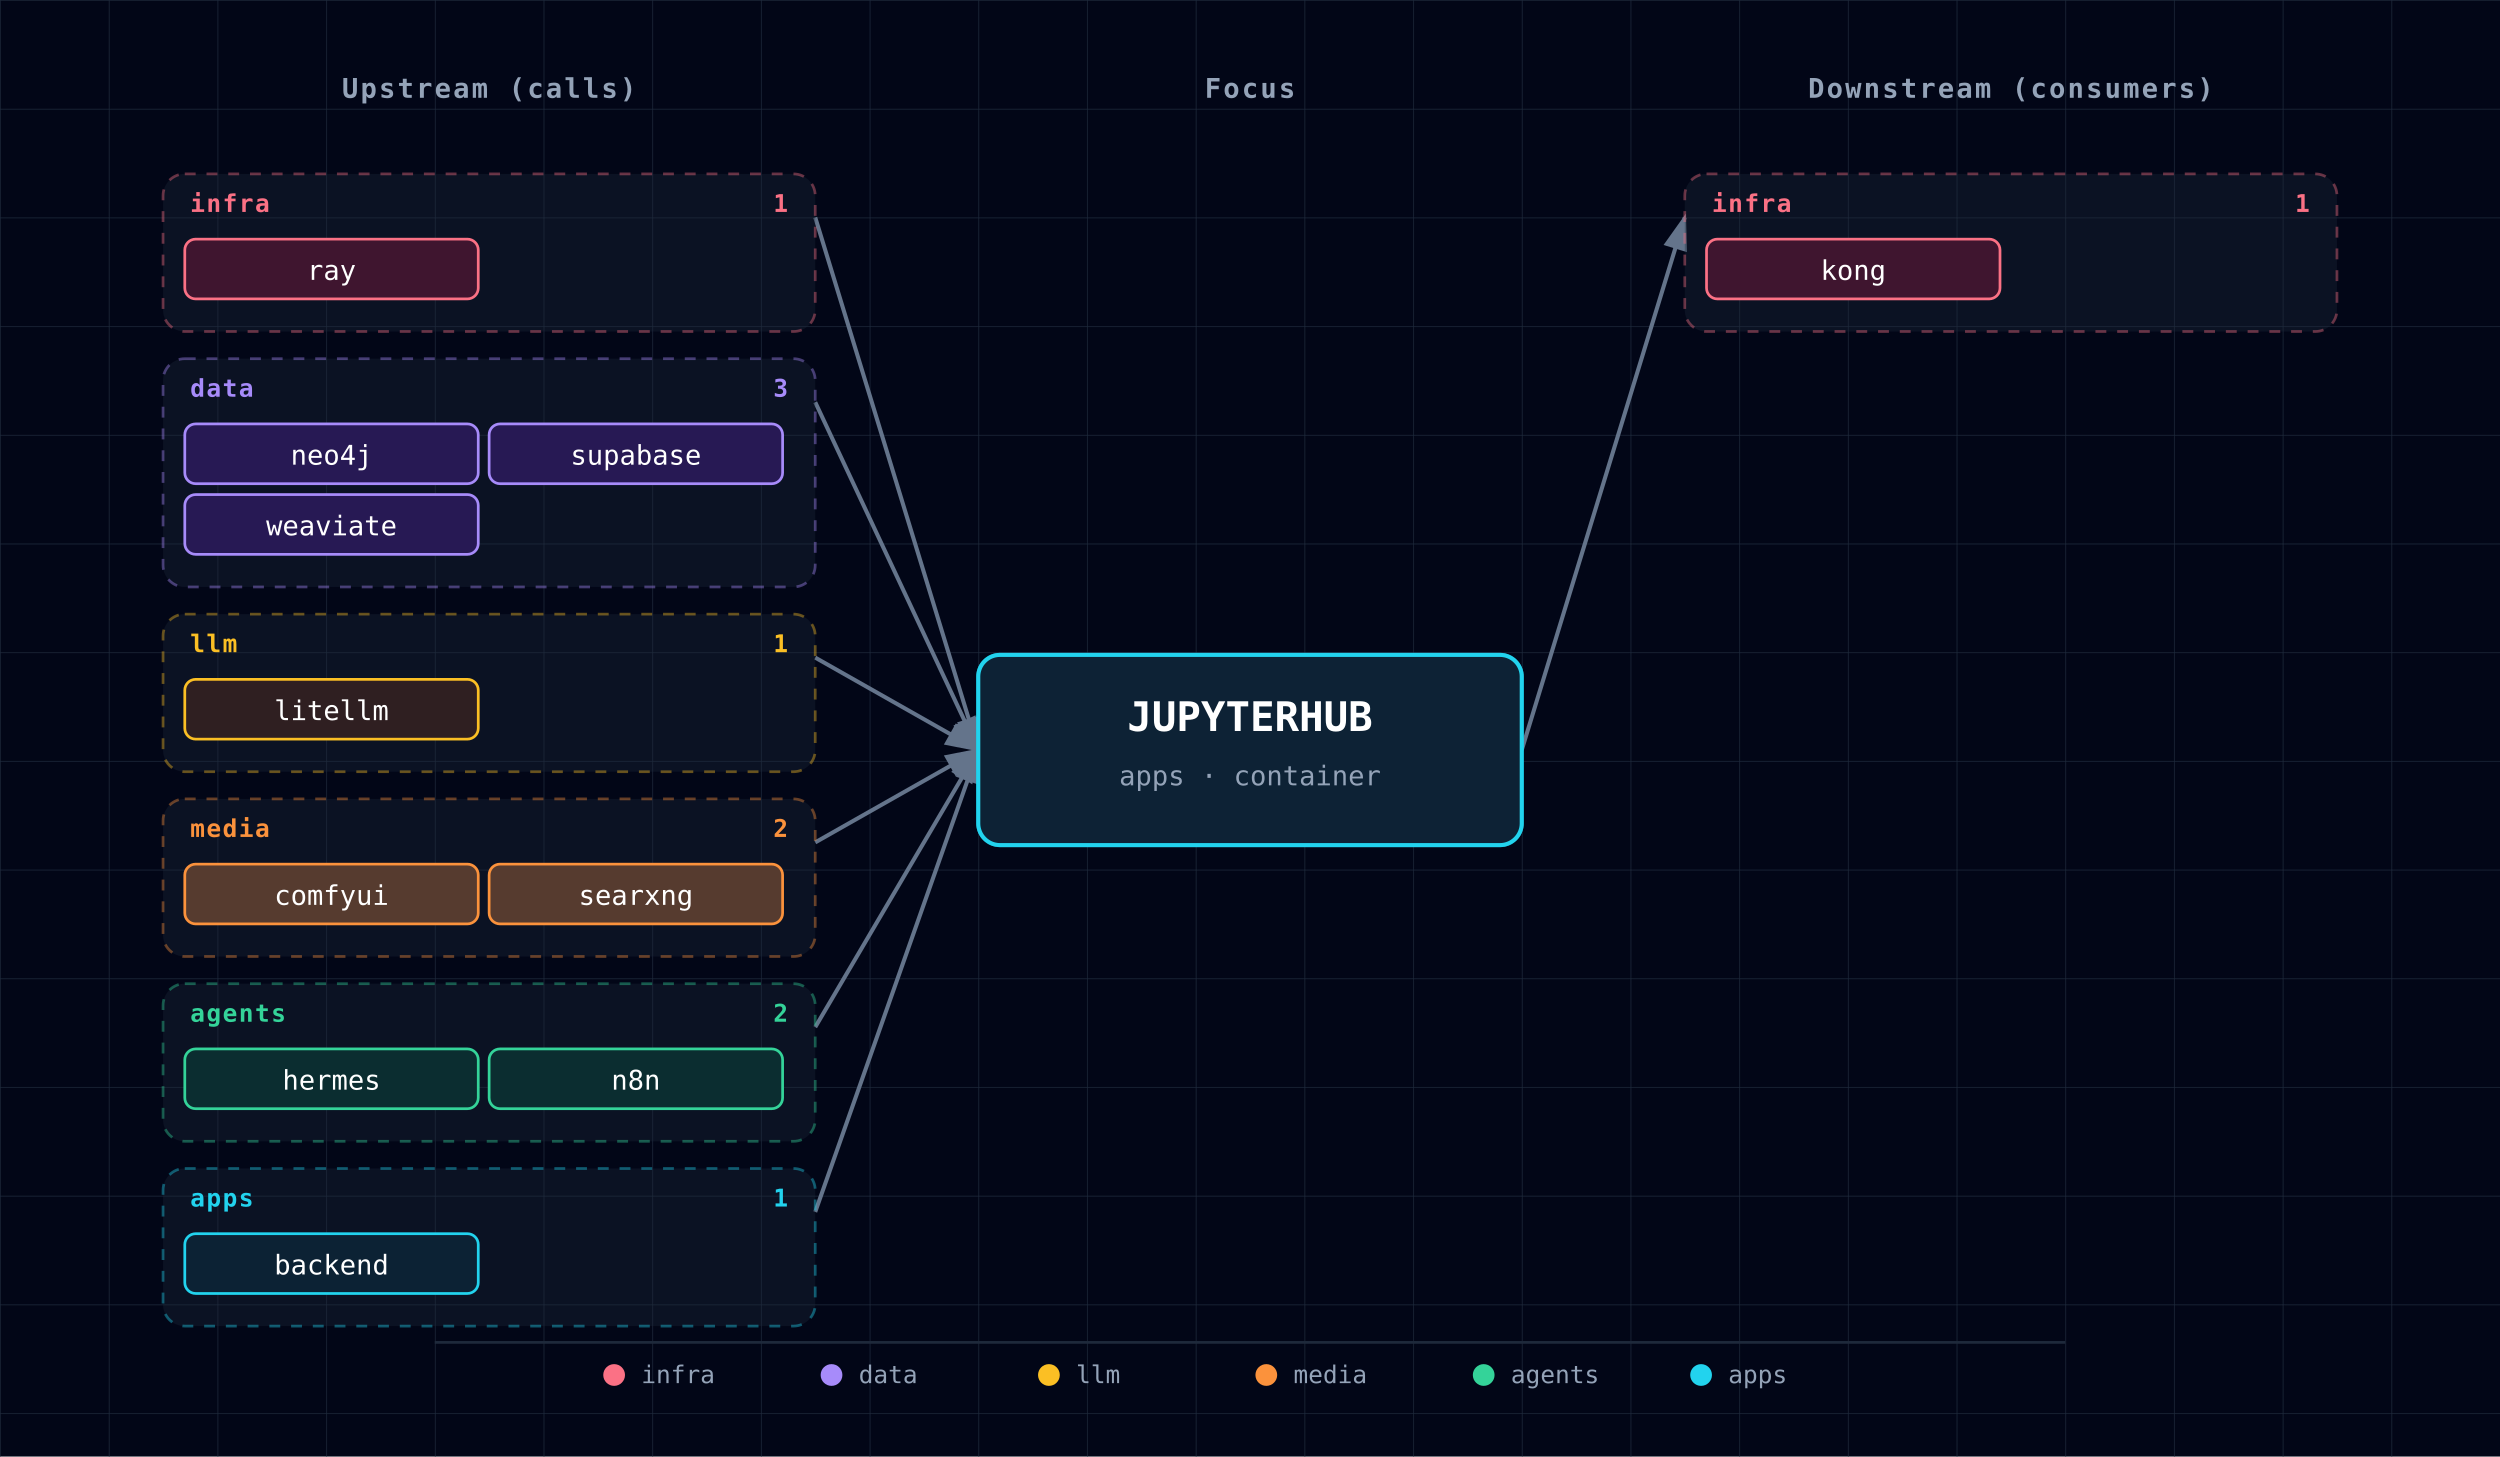
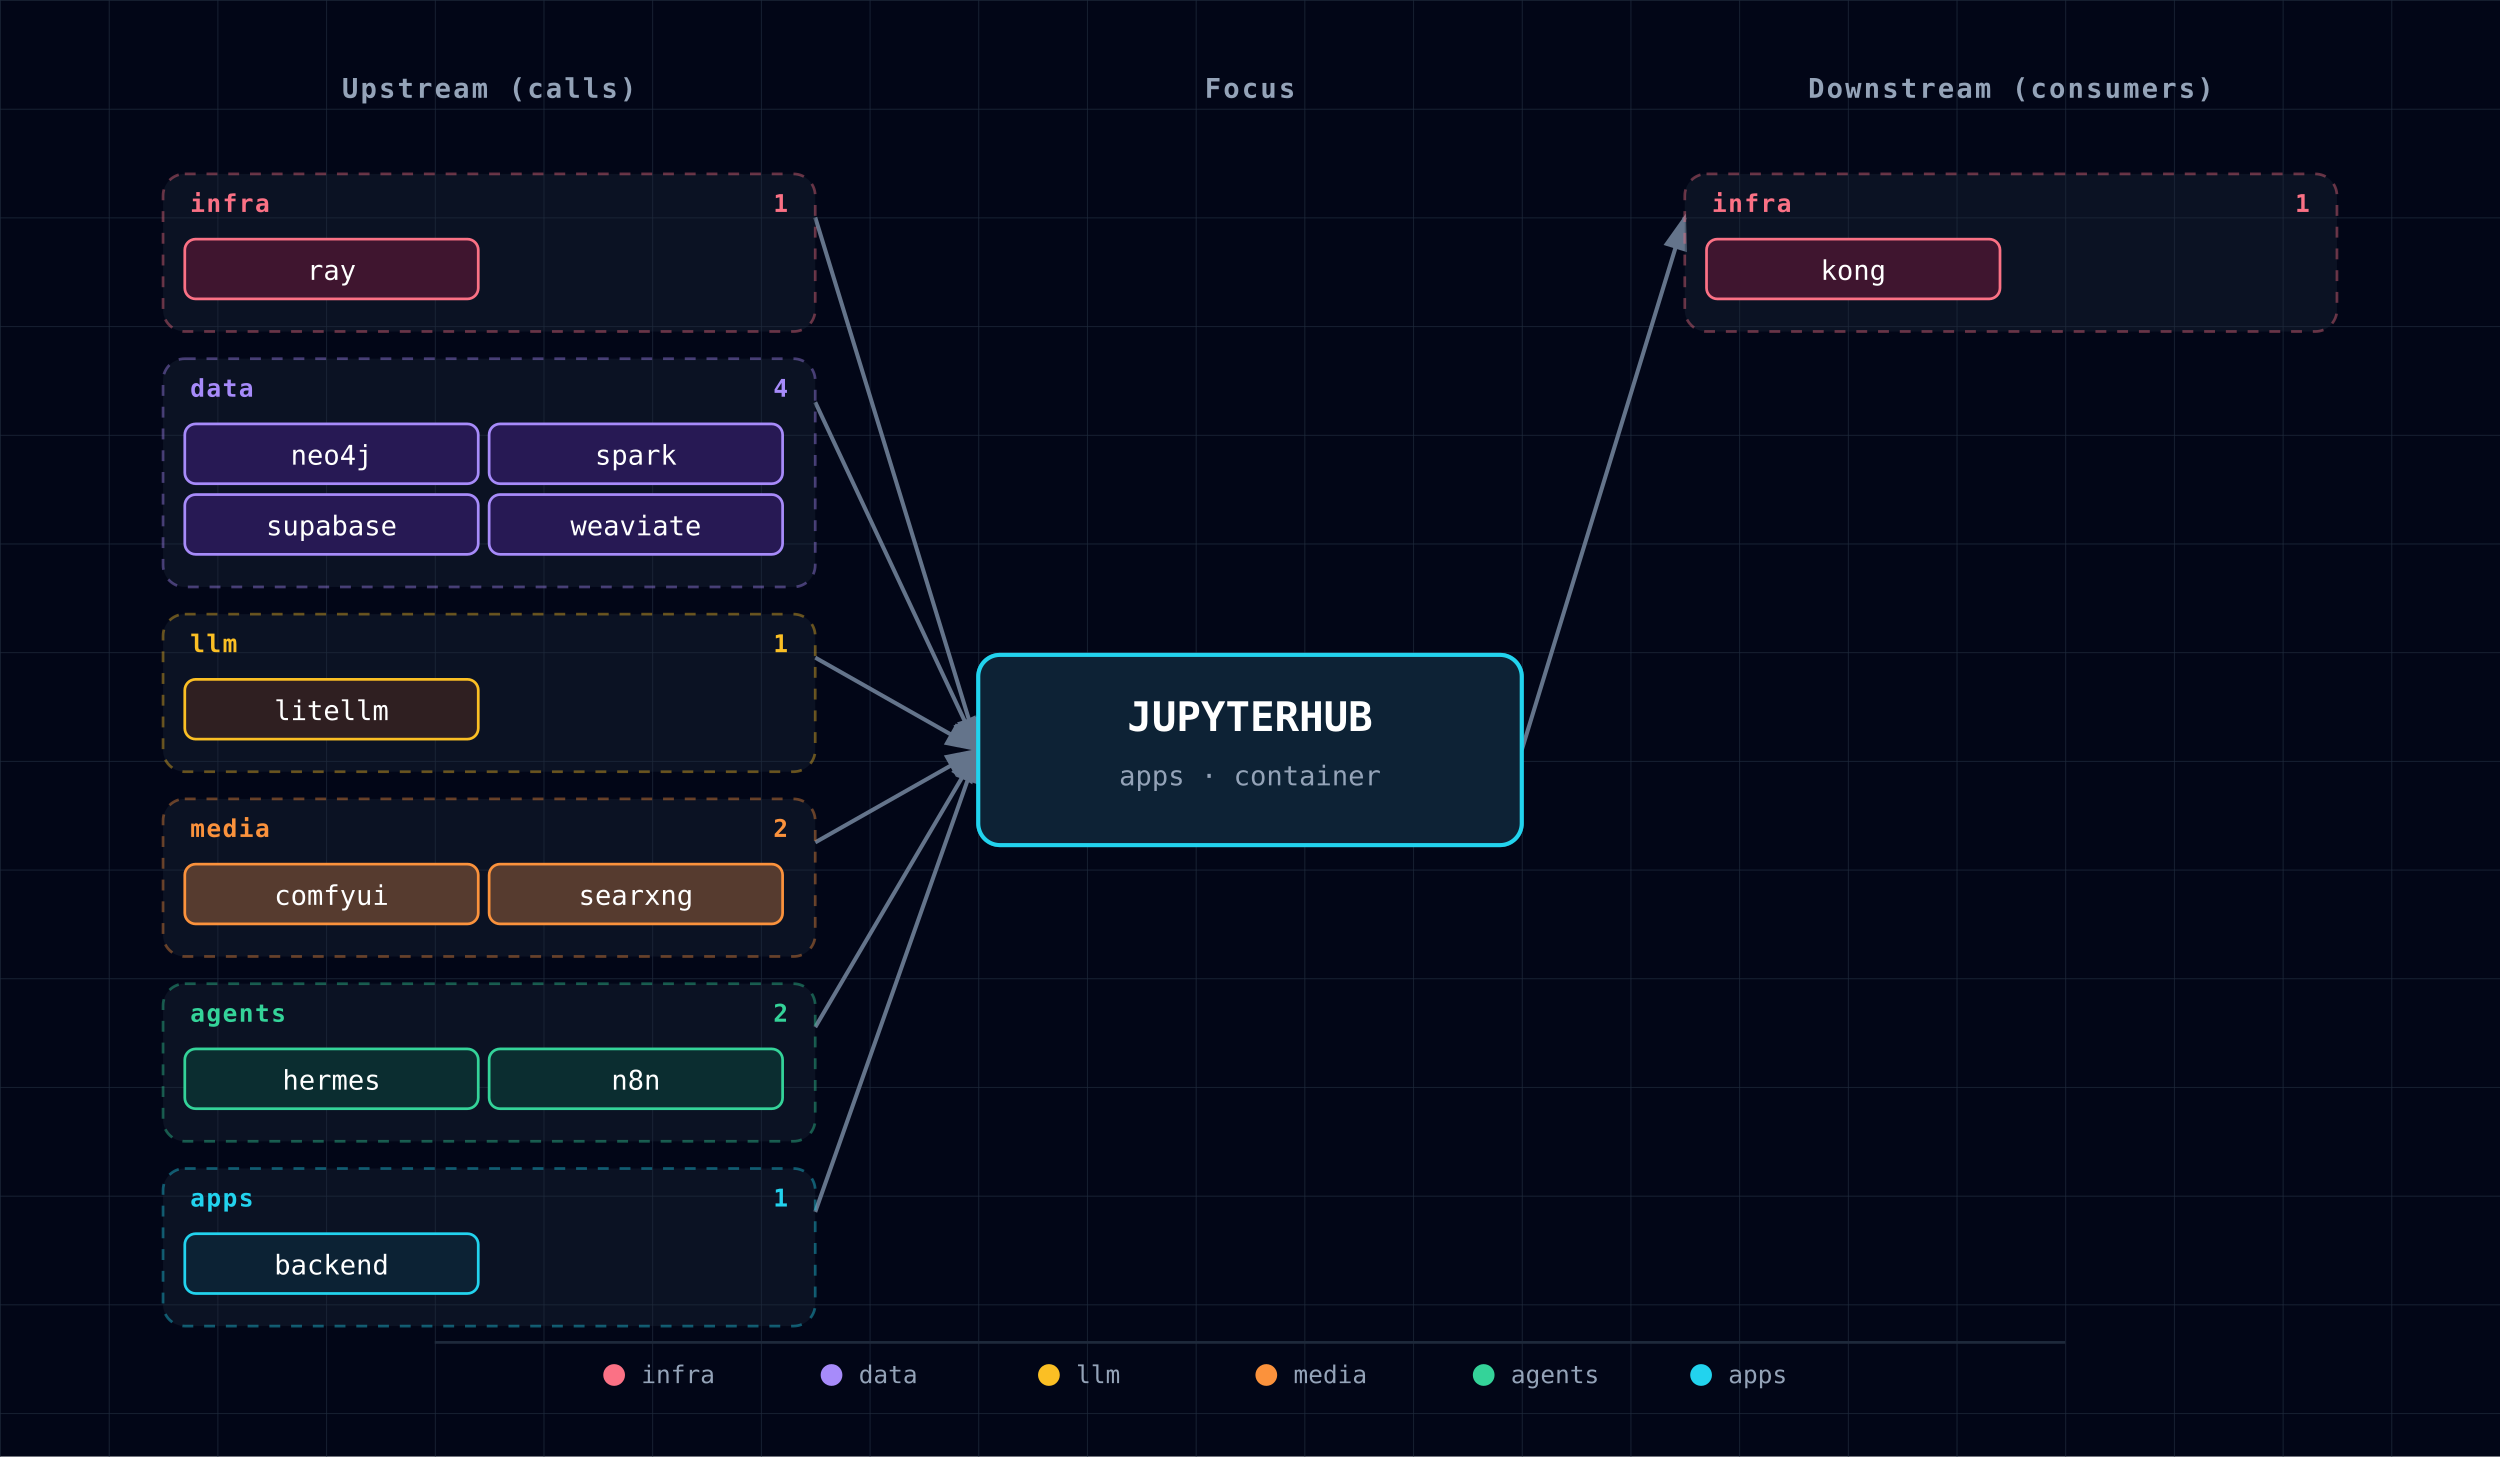
<svg xmlns="http://www.w3.org/2000/svg" viewBox="0 0 920 536" font-family="'JetBrains Mono', 'Fira Code', Menlo, Consolas, monospace">
  <defs>
    <pattern id="grid" width="40" height="40" patternUnits="userSpaceOnUse">
      <path d="M 40 0 L 0 0 0 40" fill="none" stroke="#1e293b" stroke-width="0.5" />
    </pattern>
    <marker id="arrowhead" markerWidth="9" markerHeight="6" refX="8" refY="3" orient="auto">
      <polygon points="0 0, 9 3, 0 6" fill="#64748b" />
    </marker>
    <filter id="focus-glow" x="-50%" y="-50%" width="200%" height="200%">
      <feGaussianBlur in="SourceAlpha" stdDeviation="6" />
      <feFlood flood-color="#22d3ee" flood-opacity="0.6" />
      <feComposite in2="SourceAlpha" operator="in" />
      <feMerge>
        <feMergeNode />
        <feMergeNode in="SourceGraphic" />
      </feMerge>
    </filter>
  </defs>
  <rect width="920" height="536" fill="#020617" />
  <rect width="920" height="536" fill="url(#grid)" />
  <text x="180" y="36" fill="#94a3b8" font-size="10" font-weight="600" text-anchor="middle" letter-spacing="0.08em">Upstream (calls)</text>
  <text x="460" y="36" fill="#94a3b8" font-size="10" font-weight="600" text-anchor="middle" letter-spacing="0.08em">Focus</text>
  <text x="740" y="36" fill="#94a3b8" font-size="10" font-weight="600" text-anchor="middle" letter-spacing="0.08em">Downstream (consumers)</text>
  <line x1="300" y1="80" x2="360" y2="276" stroke="#64748b" stroke-width="1.5" marker-end="url(#arrowhead)" />
  <line x1="300" y1="148" x2="360" y2="276" stroke="#64748b" stroke-width="1.5" marker-end="url(#arrowhead)" />
  <line x1="300" y1="242" x2="360" y2="276" stroke="#64748b" stroke-width="1.5" marker-end="url(#arrowhead)" />
  <line x1="300" y1="310" x2="360" y2="276" stroke="#64748b" stroke-width="1.5" marker-end="url(#arrowhead)" />
  <line x1="300" y1="378" x2="360" y2="276" stroke="#64748b" stroke-width="1.5" marker-end="url(#arrowhead)" />
  <line x1="300" y1="446" x2="360" y2="276" stroke="#64748b" stroke-width="1.5" marker-end="url(#arrowhead)" />
  <line x1="560" y1="276" x2="620" y2="80" stroke="#64748b" stroke-width="1.5" marker-end="url(#arrowhead)" />
  <g>
    <g class="cluster">
      <rect x="60" y="64" width="240" height="58" rx="8" fill="rgba(30,41,59,0.35)" stroke="#fb7185" stroke-width="1" stroke-dasharray="4,4" stroke-opacity="0.4" />
      <text x="70" y="78" fill="#fb7185" font-size="9" font-weight="700" text-anchor="start" style="letter-spacing:0.06em;text-transform:uppercase;">infra</text>
      <text x="290" y="78" fill="#fb7185" font-size="9" font-weight="600" text-anchor="end">1</text>
    </g>
    <g>
      <rect x="68" y="88" width="108" height="22" rx="4" fill="#0f172a" />
      <rect x="68" y="88" width="108" height="22" rx="4" fill="rgba(136, 19, 55, 0.4)" stroke="#fb7185" stroke-width="1" />
      <text x="122" y="103" fill="white" font-size="10" text-anchor="middle">ray</text>
    </g>
    <g class="cluster">
      <rect x="60" y="132" width="240" height="84" rx="8" fill="rgba(30,41,59,0.35)" stroke="#a78bfa" stroke-width="1" stroke-dasharray="4,4" stroke-opacity="0.4" />
      <text x="70" y="146" fill="#a78bfa" font-size="9" font-weight="700" text-anchor="start" style="letter-spacing:0.06em;text-transform:uppercase;">data</text>
-       <text x="290" y="146" fill="#a78bfa" font-size="9" font-weight="600" text-anchor="end">3</text>
+       <text x="290" y="146" fill="#a78bfa" font-size="9" font-weight="600" text-anchor="end">4</text>
    </g>
    <g>
      <rect x="68" y="156" width="108" height="22" rx="4" fill="#0f172a" />
      <rect x="68" y="156" width="108" height="22" rx="4" fill="rgba(76, 29, 149, 0.4)" stroke="#a78bfa" stroke-width="1" />
      <text x="122" y="171" fill="white" font-size="10" text-anchor="middle">neo4j</text>
    </g>
    <g>
      <rect x="180" y="156" width="108" height="22" rx="4" fill="#0f172a" />
      <rect x="180" y="156" width="108" height="22" rx="4" fill="rgba(76, 29, 149, 0.4)" stroke="#a78bfa" stroke-width="1" />
-       <text x="234" y="171" fill="white" font-size="10" text-anchor="middle">supabase</text>
+       <text x="234" y="171" fill="white" font-size="10" text-anchor="middle">spark</text>
    </g>
    <g>
      <rect x="68" y="182" width="108" height="22" rx="4" fill="#0f172a" />
      <rect x="68" y="182" width="108" height="22" rx="4" fill="rgba(76, 29, 149, 0.4)" stroke="#a78bfa" stroke-width="1" />
-       <text x="122" y="197" fill="white" font-size="10" text-anchor="middle">weaviate</text>
+       <text x="122" y="197" fill="white" font-size="10" text-anchor="middle">supabase</text>
+     </g>
+     <g>
+       <rect x="180" y="182" width="108" height="22" rx="4" fill="#0f172a" />
+       <rect x="180" y="182" width="108" height="22" rx="4" fill="rgba(76, 29, 149, 0.4)" stroke="#a78bfa" stroke-width="1" />
+       <text x="234" y="197" fill="white" font-size="10" text-anchor="middle">weaviate</text>
    </g>
    <g class="cluster">
      <rect x="60" y="226" width="240" height="58" rx="8" fill="rgba(30,41,59,0.35)" stroke="#fbbf24" stroke-width="1" stroke-dasharray="4,4" stroke-opacity="0.4" />
      <text x="70" y="240" fill="#fbbf24" font-size="9" font-weight="700" text-anchor="start" style="letter-spacing:0.06em;text-transform:uppercase;">llm</text>
      <text x="290" y="240" fill="#fbbf24" font-size="9" font-weight="600" text-anchor="end">1</text>
    </g>
    <g>
      <rect x="68" y="250" width="108" height="22" rx="4" fill="#0f172a" />
      <rect x="68" y="250" width="108" height="22" rx="4" fill="rgba(120, 53, 15, 0.3)" stroke="#fbbf24" stroke-width="1" />
      <text x="122" y="265" fill="white" font-size="10" text-anchor="middle">litellm</text>
    </g>
    <g class="cluster">
      <rect x="60" y="294" width="240" height="58" rx="8" fill="rgba(30,41,59,0.35)" stroke="#fb923c" stroke-width="1" stroke-dasharray="4,4" stroke-opacity="0.4" />
      <text x="70" y="308" fill="#fb923c" font-size="9" font-weight="700" text-anchor="start" style="letter-spacing:0.06em;text-transform:uppercase;">media</text>
      <text x="290" y="308" fill="#fb923c" font-size="9" font-weight="600" text-anchor="end">2</text>
    </g>
    <g>
      <rect x="68" y="318" width="108" height="22" rx="4" fill="#0f172a" />
      <rect x="68" y="318" width="108" height="22" rx="4" fill="rgba(251, 146, 60, 0.3)" stroke="#fb923c" stroke-width="1" />
      <text x="122" y="333" fill="white" font-size="10" text-anchor="middle">comfyui</text>
    </g>
    <g>
      <rect x="180" y="318" width="108" height="22" rx="4" fill="#0f172a" />
      <rect x="180" y="318" width="108" height="22" rx="4" fill="rgba(251, 146, 60, 0.3)" stroke="#fb923c" stroke-width="1" />
      <text x="234" y="333" fill="white" font-size="10" text-anchor="middle">searxng</text>
    </g>
    <g class="cluster">
      <rect x="60" y="362" width="240" height="58" rx="8" fill="rgba(30,41,59,0.35)" stroke="#34d399" stroke-width="1" stroke-dasharray="4,4" stroke-opacity="0.4" />
      <text x="70" y="376" fill="#34d399" font-size="9" font-weight="700" text-anchor="start" style="letter-spacing:0.06em;text-transform:uppercase;">agents</text>
      <text x="290" y="376" fill="#34d399" font-size="9" font-weight="600" text-anchor="end">2</text>
    </g>
    <g>
      <rect x="68" y="386" width="108" height="22" rx="4" fill="#0f172a" />
      <rect x="68" y="386" width="108" height="22" rx="4" fill="rgba(6, 78, 59, 0.4)" stroke="#34d399" stroke-width="1" />
      <text x="122" y="401" fill="white" font-size="10" text-anchor="middle">hermes</text>
    </g>
    <g>
      <rect x="180" y="386" width="108" height="22" rx="4" fill="#0f172a" />
      <rect x="180" y="386" width="108" height="22" rx="4" fill="rgba(6, 78, 59, 0.4)" stroke="#34d399" stroke-width="1" />
      <text x="234" y="401" fill="white" font-size="10" text-anchor="middle">n8n</text>
    </g>
    <g class="cluster">
      <rect x="60" y="430" width="240" height="58" rx="8" fill="rgba(30,41,59,0.35)" stroke="#22d3ee" stroke-width="1" stroke-dasharray="4,4" stroke-opacity="0.4" />
      <text x="70" y="444" fill="#22d3ee" font-size="9" font-weight="700" text-anchor="start" style="letter-spacing:0.06em;text-transform:uppercase;">apps</text>
      <text x="290" y="444" fill="#22d3ee" font-size="9" font-weight="600" text-anchor="end">1</text>
    </g>
    <g>
      <rect x="68" y="454" width="108" height="22" rx="4" fill="#0f172a" />
      <rect x="68" y="454" width="108" height="22" rx="4" fill="rgba(8, 51, 68, 0.4)" stroke="#22d3ee" stroke-width="1" />
      <text x="122" y="469" fill="white" font-size="10" text-anchor="middle">backend</text>
    </g>
  </g>
  <g>
    <g class="cluster">
      <rect x="620" y="64" width="240" height="58" rx="8" fill="rgba(30,41,59,0.35)" stroke="#fb7185" stroke-width="1" stroke-dasharray="4,4" stroke-opacity="0.4" />
      <text x="630" y="78" fill="#fb7185" font-size="9" font-weight="700" text-anchor="start" style="letter-spacing:0.06em;text-transform:uppercase;">infra</text>
      <text x="850" y="78" fill="#fb7185" font-size="9" font-weight="600" text-anchor="end">1</text>
    </g>
    <g>
      <rect x="628" y="88" width="108" height="22" rx="4" fill="#0f172a" />
      <rect x="628" y="88" width="108" height="22" rx="4" fill="rgba(136, 19, 55, 0.4)" stroke="#fb7185" stroke-width="1" />
      <text x="682" y="103" fill="white" font-size="10" text-anchor="middle">kong</text>
    </g>
  </g>
  <g class="focus" filter="url(#focus-glow)">
    <rect x="360" y="241" width="200" height="70" rx="8" fill="#0f172a" />
    <rect x="360" y="241" width="200" height="70" rx="8" fill="rgba(8, 51, 68, 0.4)" stroke="#22d3ee" stroke-width="1.5" />
    <text x="460" y="269" fill="white" font-size="15" font-weight="700" text-anchor="middle">JUPYTERHUB</text>
    <text x="460" y="289" fill="#94a3b8" font-size="10" text-anchor="middle">apps · container</text>
  </g>
  <g class="legend">
    <line x1="160" y1="494" x2="760" y2="494" stroke="#1e293b" stroke-width="1" />
    <circle cx="226" cy="506" r="4" fill="#fb7185" />
    <text x="236" y="509" fill="#94a3b8" font-size="9" font-weight="400" text-anchor="start">infra</text>
    <circle cx="306" cy="506" r="4" fill="#a78bfa" />
    <text x="316" y="509" fill="#94a3b8" font-size="9" font-weight="400" text-anchor="start">data</text>
    <circle cx="386" cy="506" r="4" fill="#fbbf24" />
    <text x="396" y="509" fill="#94a3b8" font-size="9" font-weight="400" text-anchor="start">llm</text>
    <circle cx="466" cy="506" r="4" fill="#fb923c" />
    <text x="476" y="509" fill="#94a3b8" font-size="9" font-weight="400" text-anchor="start">media</text>
    <circle cx="546" cy="506" r="4" fill="#34d399" />
    <text x="556" y="509" fill="#94a3b8" font-size="9" font-weight="400" text-anchor="start">agents</text>
    <circle cx="626" cy="506" r="4" fill="#22d3ee" />
    <text x="636" y="509" fill="#94a3b8" font-size="9" font-weight="400" text-anchor="start">apps</text>
  </g>
</svg>
